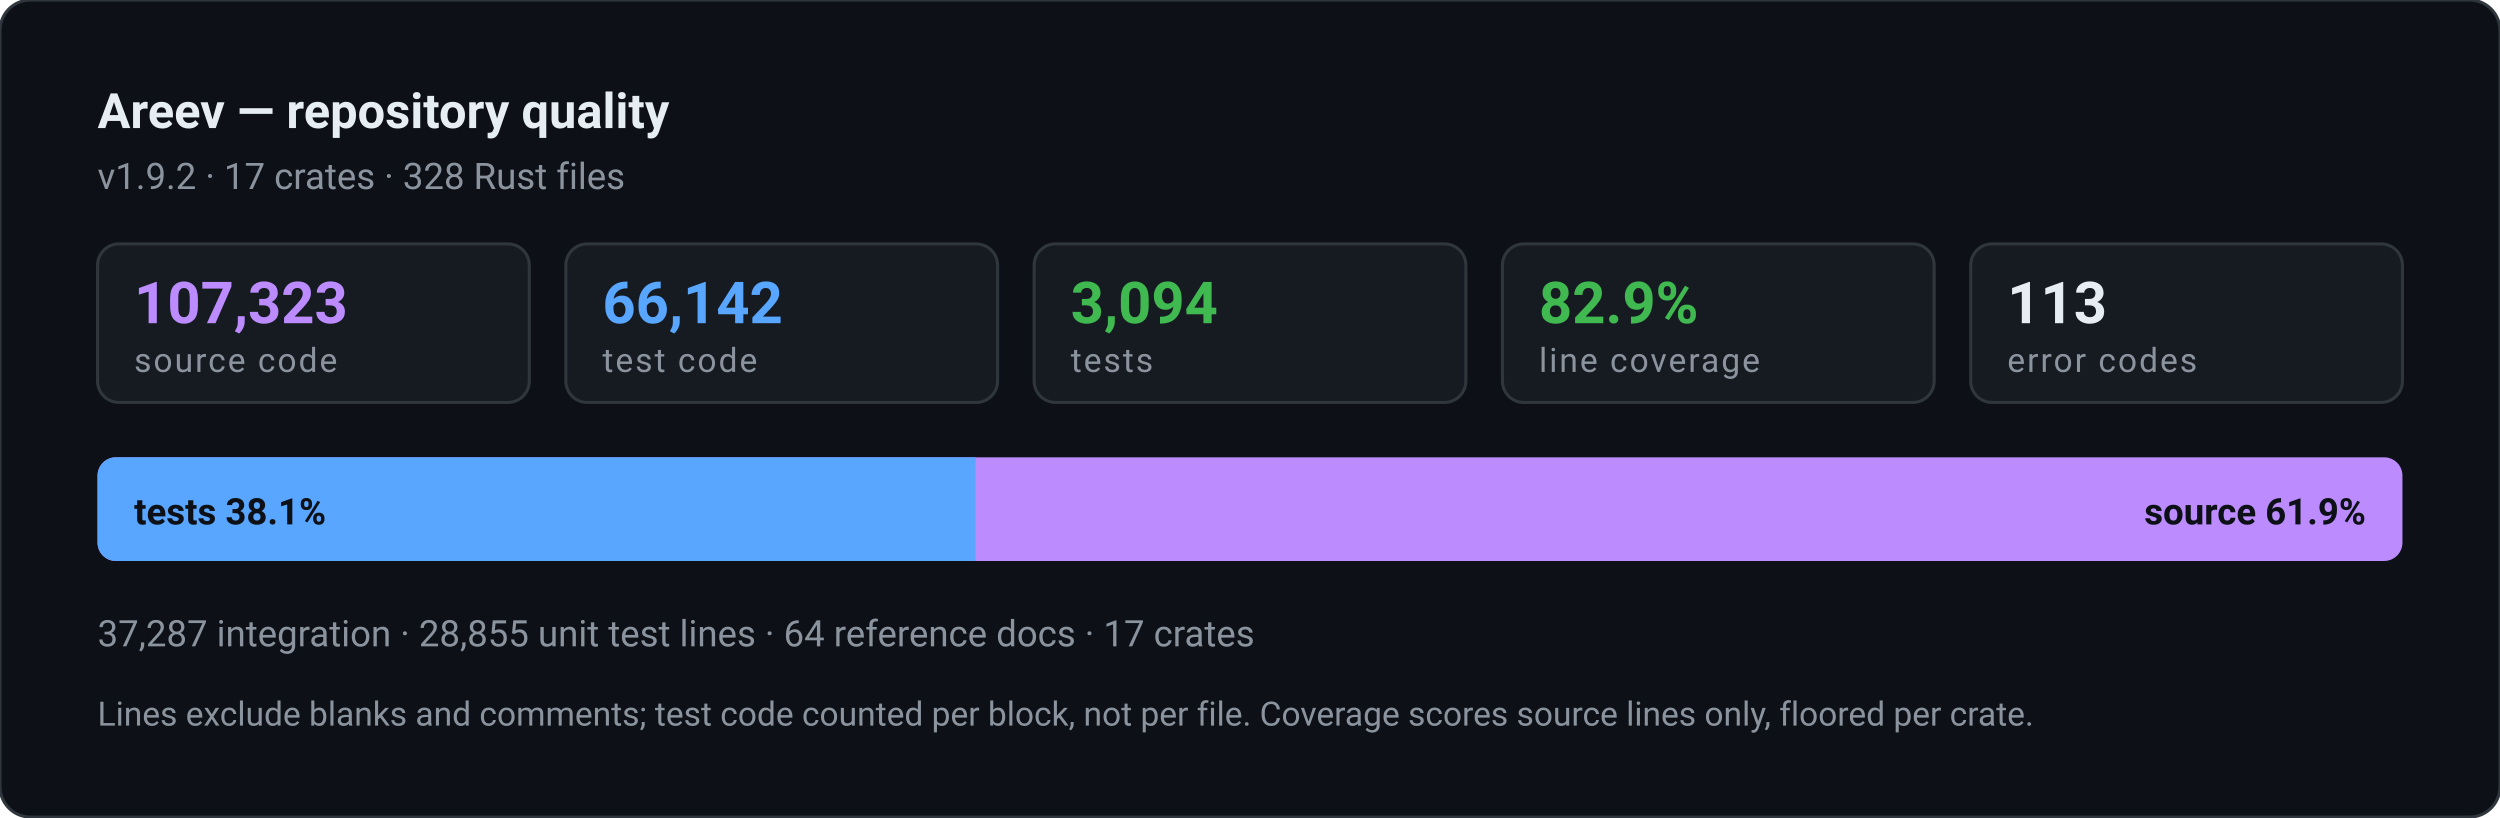
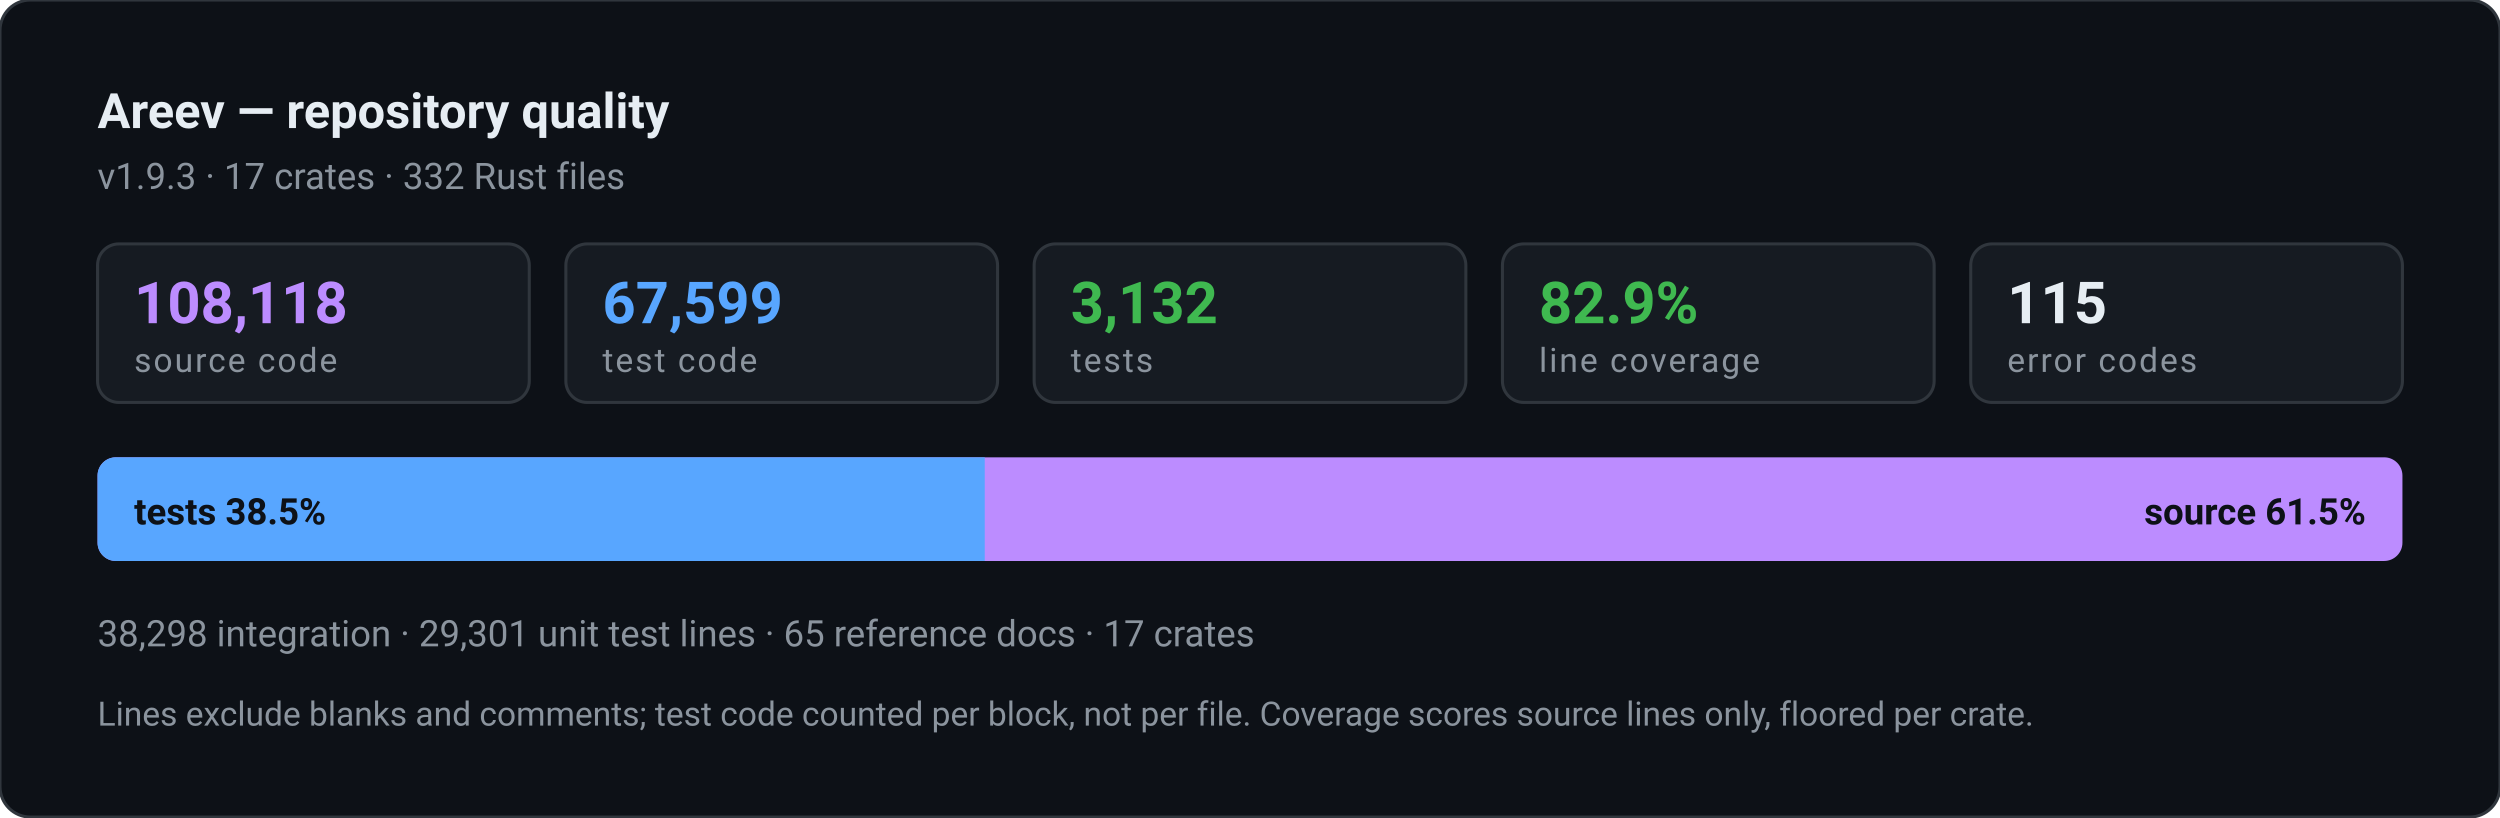
- <svg xmlns="http://www.w3.org/2000/svg" width="820" height="268" viewBox="0 0 820 268" role="img" aria-label="Areev repository quality: 66,142 lines of test code against 107,323 lines of source, 3,094 tests, 82.9% line coverage">
+ <svg xmlns="http://www.w3.org/2000/svg" width="820" height="268" viewBox="0 0 820 268" role="img" aria-label="Areev repository quality: 67,599 lines of test code against 108,118 lines of source, 3,132 tests, 82.9% line coverage">
  <style>text{font-family:ui-sans-serif,-apple-system,"Segoe UI",Roboto,Helvetica,Arial,sans-serif}.n{font-weight:700;font-variant-numeric:tabular-nums}.l{font-size:11px;letter-spacing:.06em;text-transform:uppercase}</style>
  <rect width="820" height="268" rx="10" fill="#0d1117" stroke="#30363d" />
  <text x="32" y="42" class="n" font-size="16" fill="#e6edf3">Areev — repository quality</text>
-   <text x="32" y="62" font-size="12" fill="#8b949e">v1.9.2 · 17 crates · 328 Rust files</text>
+   <text x="32" y="62" font-size="12" fill="#8b949e">v1.9.3 · 17 crates · 332 Rust files</text>
  <rect x="32.0" y="80" width="141.6" height="52" rx="7" fill="#161b22" stroke="#30363d" />
-   <text x="44.0" y="106" class="n" font-size="19" fill="#bc8cff">107,323</text>
+   <text x="44.0" y="106" class="n" font-size="19" fill="#bc8cff">108,118</text>
  <text x="44.0" y="122" class="l" fill="#8b949e">source code</text>
  <rect x="185.6" y="80" width="141.6" height="52" rx="7" fill="#161b22" stroke="#30363d" />
-   <text x="197.6" y="106" class="n" font-size="19" fill="#58a6ff">66,142</text>
+   <text x="197.6" y="106" class="n" font-size="19" fill="#58a6ff">67,599</text>
  <text x="197.6" y="122" class="l" fill="#8b949e">test code</text>
  <rect x="339.2" y="80" width="141.6" height="52" rx="7" fill="#161b22" stroke="#30363d" />
-   <text x="351.2" y="106" class="n" font-size="19" fill="#3fb950">3,094</text>
+   <text x="351.2" y="106" class="n" font-size="19" fill="#3fb950">3,132</text>
  <text x="351.2" y="122" class="l" fill="#8b949e">tests</text>
  <rect x="492.8" y="80" width="141.6" height="52" rx="7" fill="#161b22" stroke="#30363d" />
  <text x="504.8" y="106" class="n" font-size="19" fill="#3fb950">82.9%</text>
  <text x="504.8" y="122" class="l" fill="#8b949e">line coverage</text>
  <rect x="646.4" y="80" width="141.6" height="52" rx="7" fill="#161b22" stroke="#30363d" />
-   <text x="658.4" y="106" class="n" font-size="19" fill="#e6edf3">113</text>
+   <text x="658.4" y="106" class="n" font-size="19" fill="#e6edf3">115</text>
  <text x="658.4" y="122" class="l" fill="#8b949e">error codes</text>
  <rect x="32" y="150" width="756" height="34" rx="6" fill="#bc8cff" />
-   <path d="M32 156a6 6 0 0 1 6-6h282v34h-282a6 6 0 0 1-6-6z" fill="#58a6ff" />
-   <text x="44" y="172" class="n" font-size="12" fill="#0d1117">tests 38.1%</text>
-   <text x="776" y="172" class="n" font-size="12" fill="#0d1117" text-anchor="end">source 61.9%</text>
-   <text x="32" y="212" font-size="12" fill="#8b949e">37,287 integration · 28,855 unit test lines · 64 reference docs · 17 crates</text>
+   <path d="M32 156a6 6 0 0 1 6-6h285v34h-285a6 6 0 0 1-6-6z" fill="#58a6ff" />
+   <text x="44" y="172" class="n" font-size="12" fill="#0d1117">tests 38.5%</text>
+   <text x="776" y="172" class="n" font-size="12" fill="#0d1117" text-anchor="end">source 61.5%</text>
+   <text x="32" y="212" font-size="12" fill="#8b949e">38,298 integration · 29,301 unit test lines · 65 reference docs · 17 crates</text>
  <text x="32" y="238" font-size="11" fill="#8b949e">Lines exclude blanks and comments; test code counted per block, not per file. Coverage scores source lines only, floored per crate.</text>
</svg>
